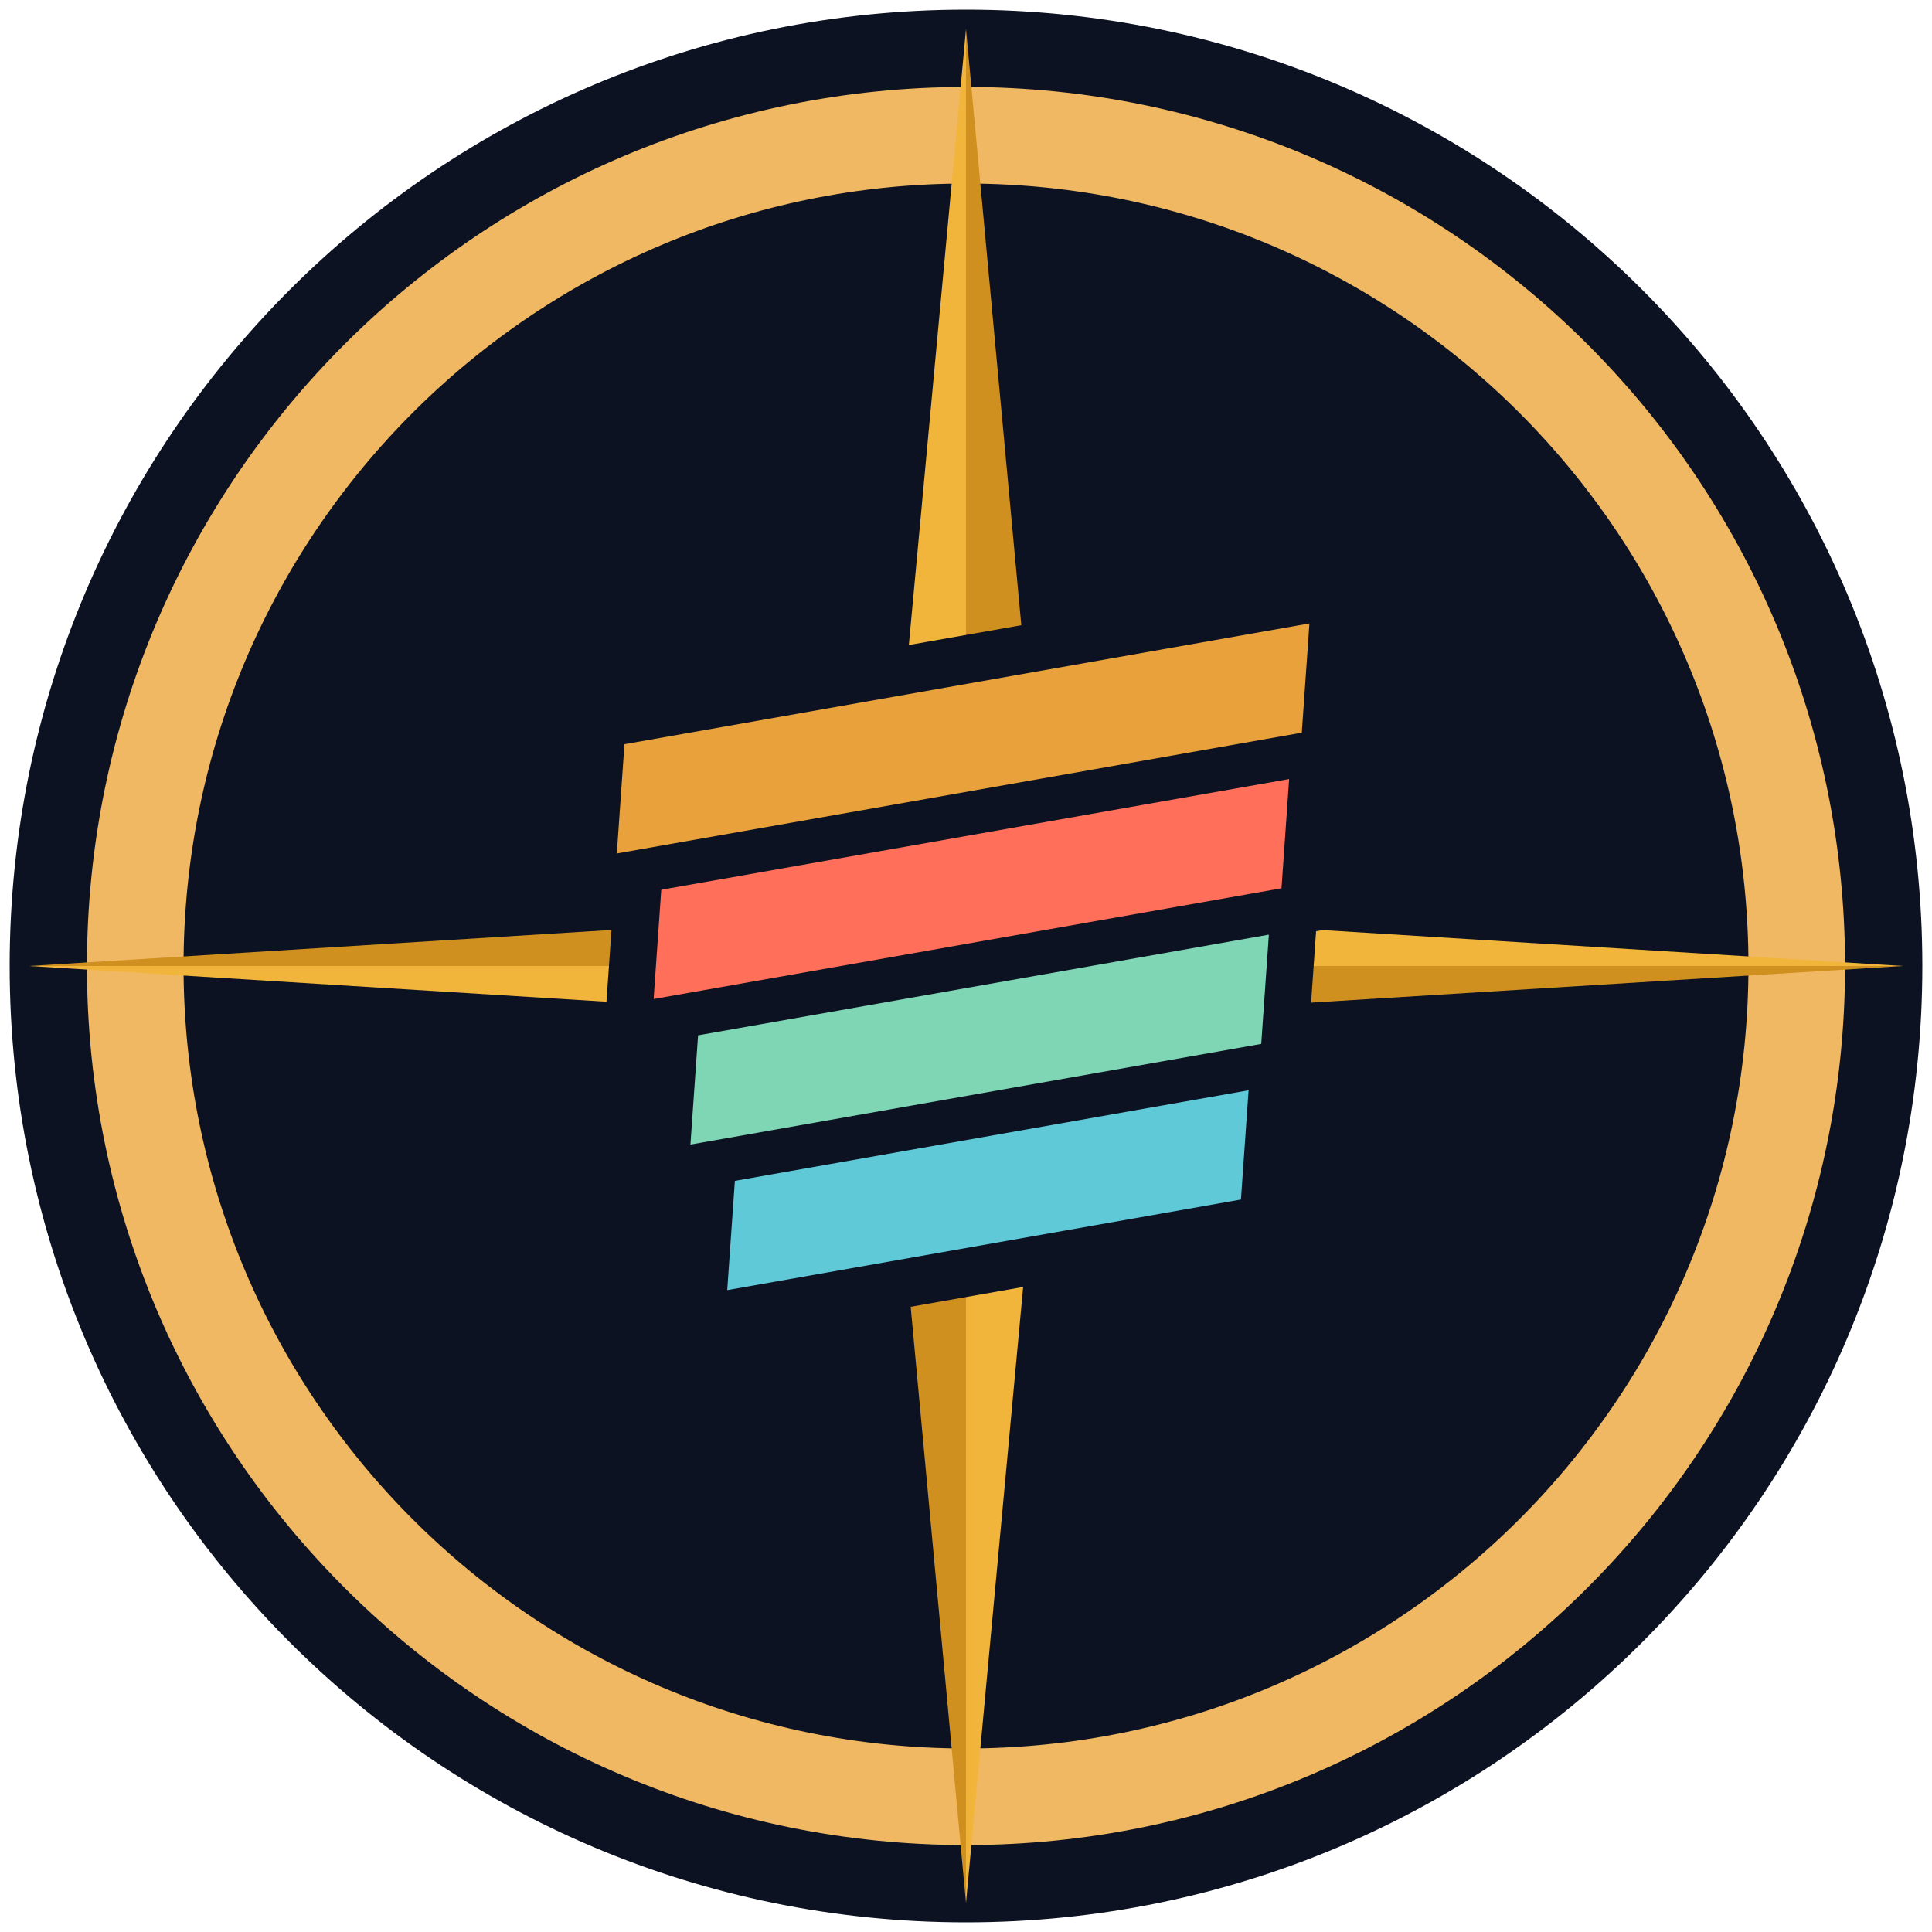
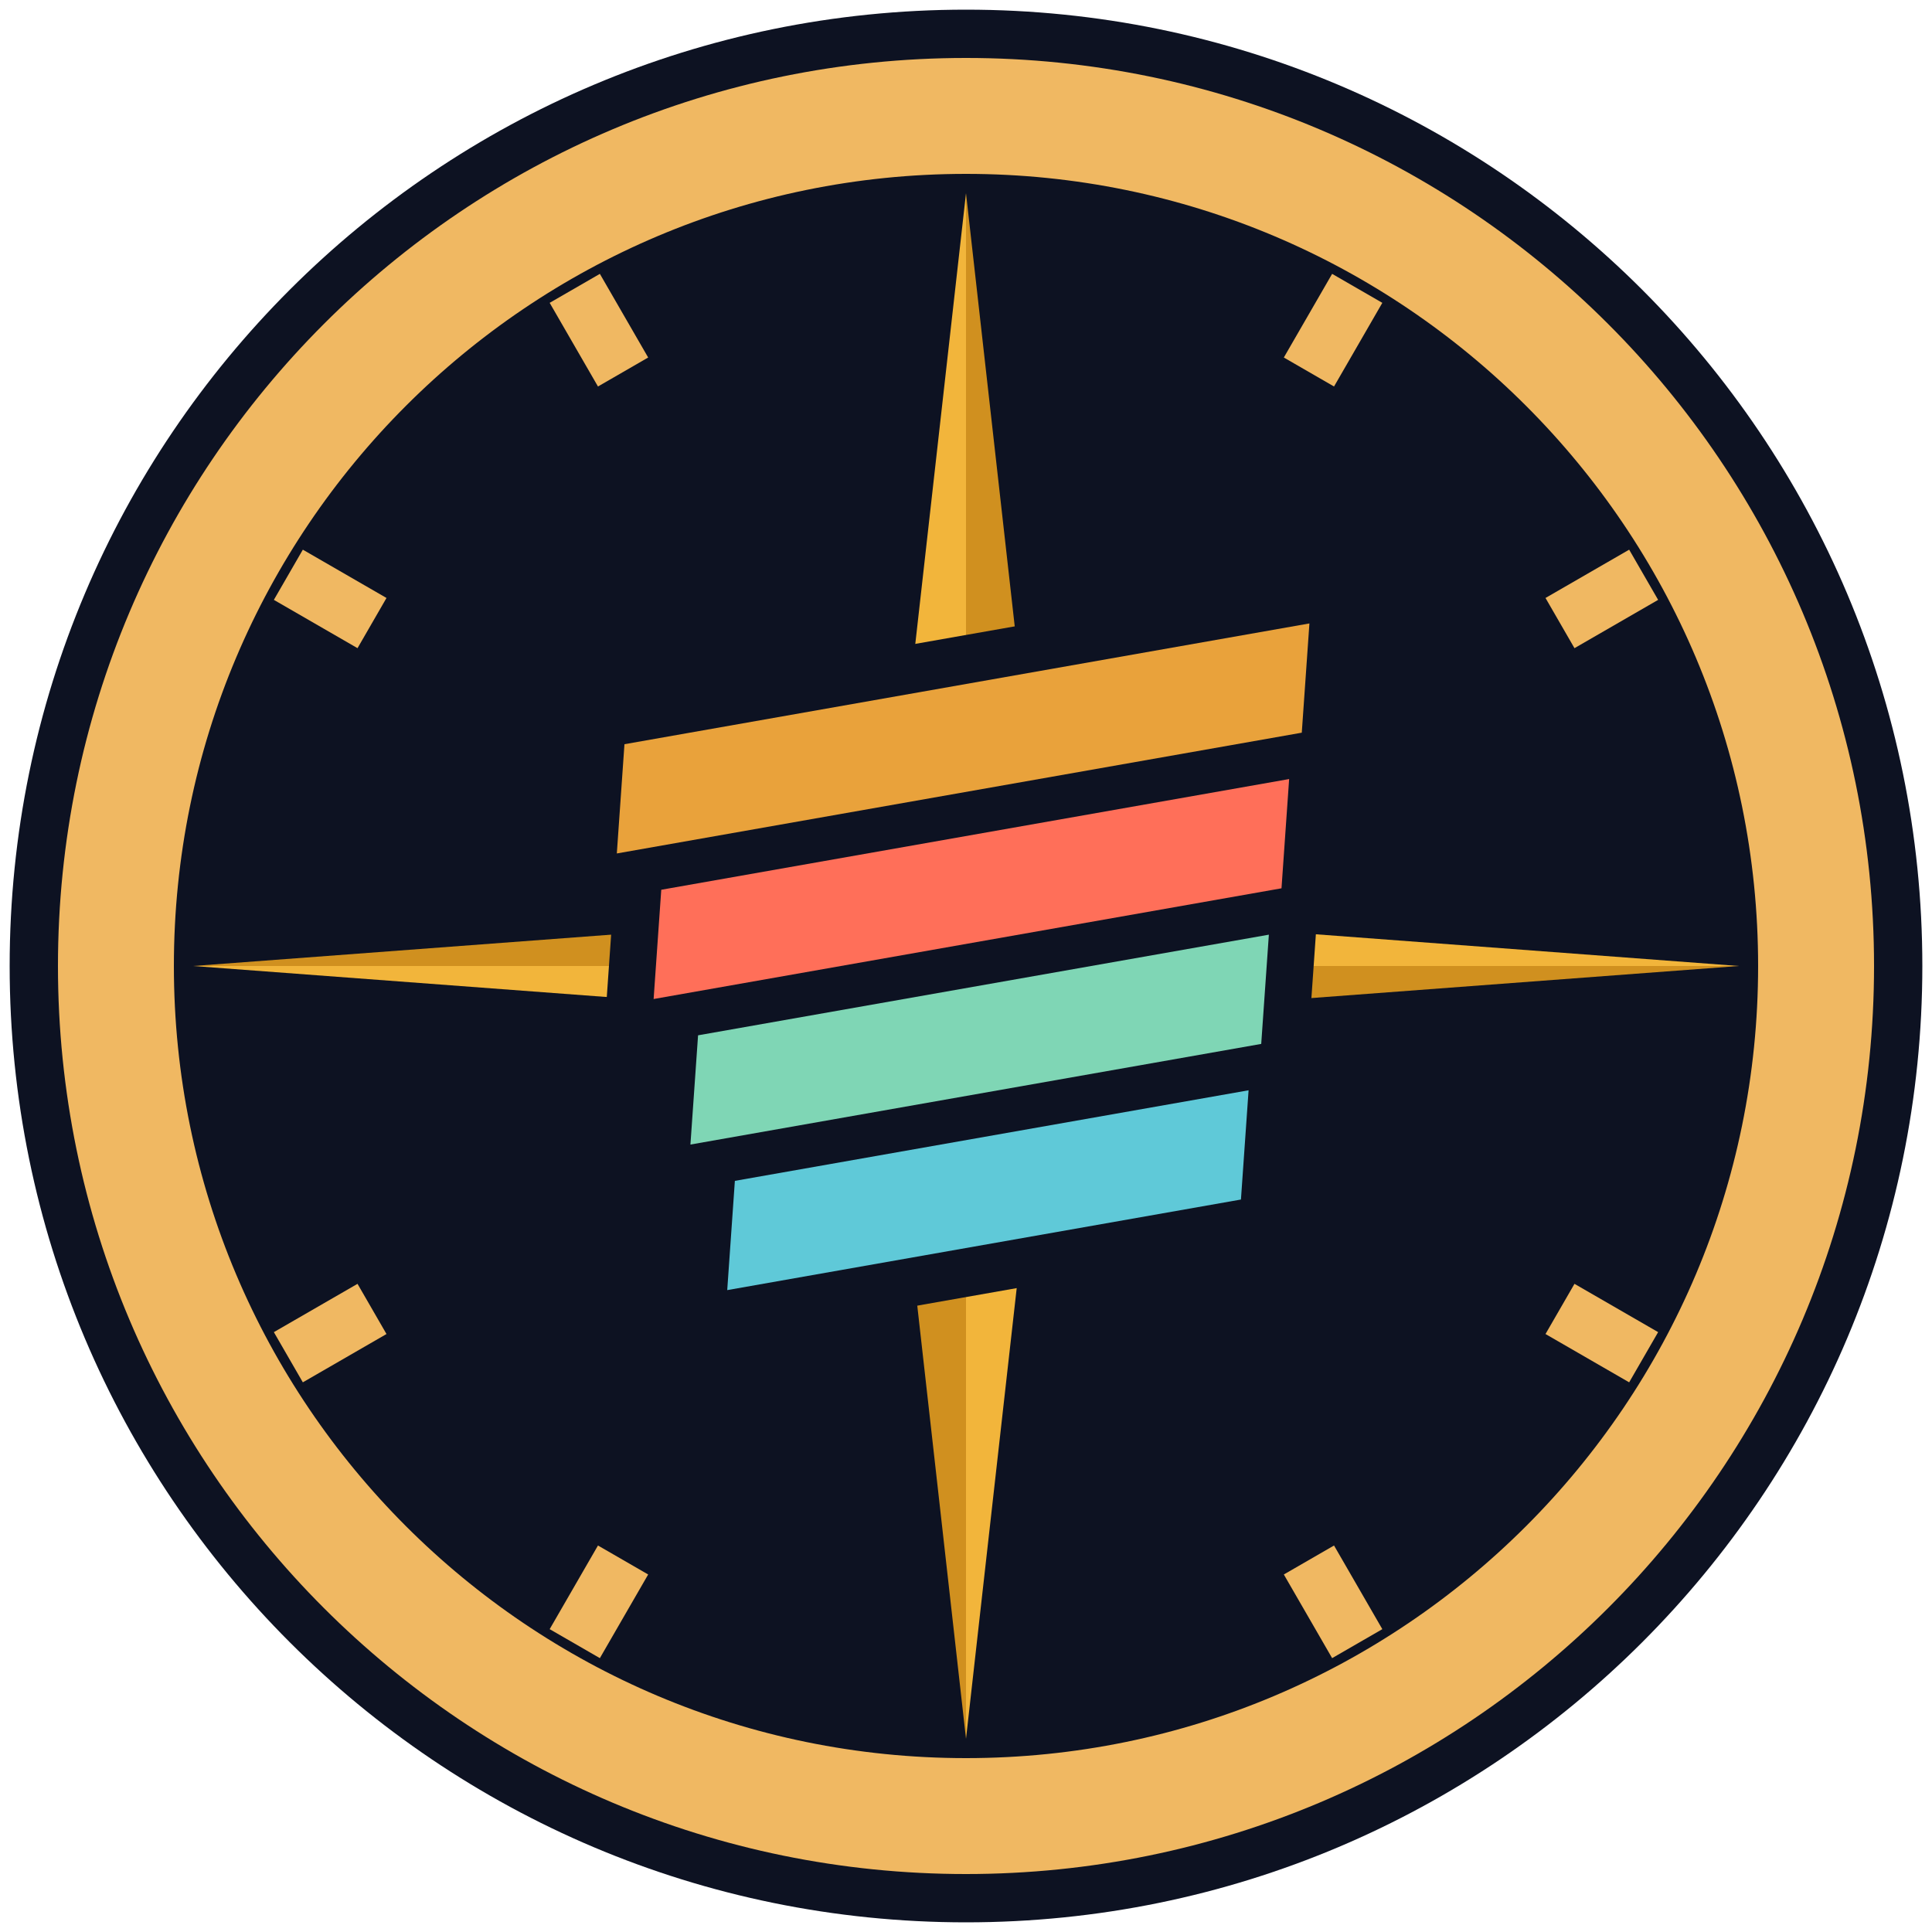
<svg xmlns="http://www.w3.org/2000/svg" viewBox="0 0 200 200" role="img" aria-label="Heirs Ad Astra">
  <circle cx="100" cy="100" r="99" fill="#0d1222" />
-   <circle cx="100" cy="100" r="86" fill="none" stroke="#f0b862" stroke-width="10" />
+   <circle cx="100" cy="100" r="88" fill="none" stroke="#f0b862" stroke-width="12" />
+   <g stroke="#f0b862" stroke-width="6">
+     <line x1="161.49" y1="135.5" x2="170.15" y2="140.5" />
+     <line x1="135.5" y1="161.49" x2="140.5" y2="170.15" />
+     <line x1="64.5" y1="161.49" x2="59.5" y2="170.15" />
+     <line x1="38.51" y1="135.5" x2="29.85" y2="140.5" />
+     <line x1="38.51" y1="64.5" x2="29.85" y2="59.5" />
+     <line x1="64.5" y1="38.51" x2="59.5" y2="29.85" />
+     <line x1="135.5" y1="38.51" x2="140.5" y2="29.85" />
+     <line x1="161.49" y1="64.5" x2="170.15" y2="59.5" />
+   </g>
  <g>
-     <path fill="#f2b53b" d="M100 3L100 100L91 100Z" />
-     <path fill="#d0901f" d="M100 3L100 100L109 100Z" />
-     <path fill="#f2b53b" d="M100 197L100 100L109 100Z" />
-     <path fill="#d0901f" d="M100 197L100 100L91 100Z" />
-     <path fill="#f2b53b" d="M197 100L100 100L100 94Z" />
-     <path fill="#d0901f" d="M197 100L100 100L100 106Z" />
-     <path fill="#f2b53b" d="M3 100L100 100L100 106Z" />
-     <path fill="#d0901f" d="M3 100L100 100L100 94Z" />
+     <path fill="#f2b53b" d="M100 20L100 100L91 100Z" />
+     <path fill="#d0901f" d="M100 20L100 100L109 100Z" />
+     <path fill="#f2b53b" d="M100 180L100 100L109 100Z" />
+     <path fill="#d0901f" d="M100 180L100 100L91 100Z" />
+     <path fill="#f2b53b" d="M180 100L100 100L100 94Z" />
+     <path fill="#d0901f" d="M180 100L100 100L100 106Z" />
+     <path fill="#f2b53b" d="M20 100L100 100L100 106Z" />
+     <path fill="#d0901f" d="M20 100L100 100L100 94Z" />
  </g>
  <g transform="translate(100 100) rotate(-10) skewX(-14)">
    <g fill="#0d1222">
      <rect x="-43" y="-33.75" width="82" height="21" />
      <rect x="-38" y="-18.25" width="76" height="21" />
      <rect x="-33" y="-2.75" width="70" height="21" />
      <rect x="-28" y="12.75" width="64" height="21" />
    </g>
    <rect fill="#e9a23b" x="-38" y="-28.75" width="72" height="11" />
    <rect fill="#ff6f59" x="-33" y="-13.25" width="66" height="11" />
    <rect fill="#7fd6b5" x="-28" y="2.25" width="60" height="11" />
    <rect fill="#5fc9d8" x="-23" y="17.75" width="54" height="11" />
  </g>
</svg>
